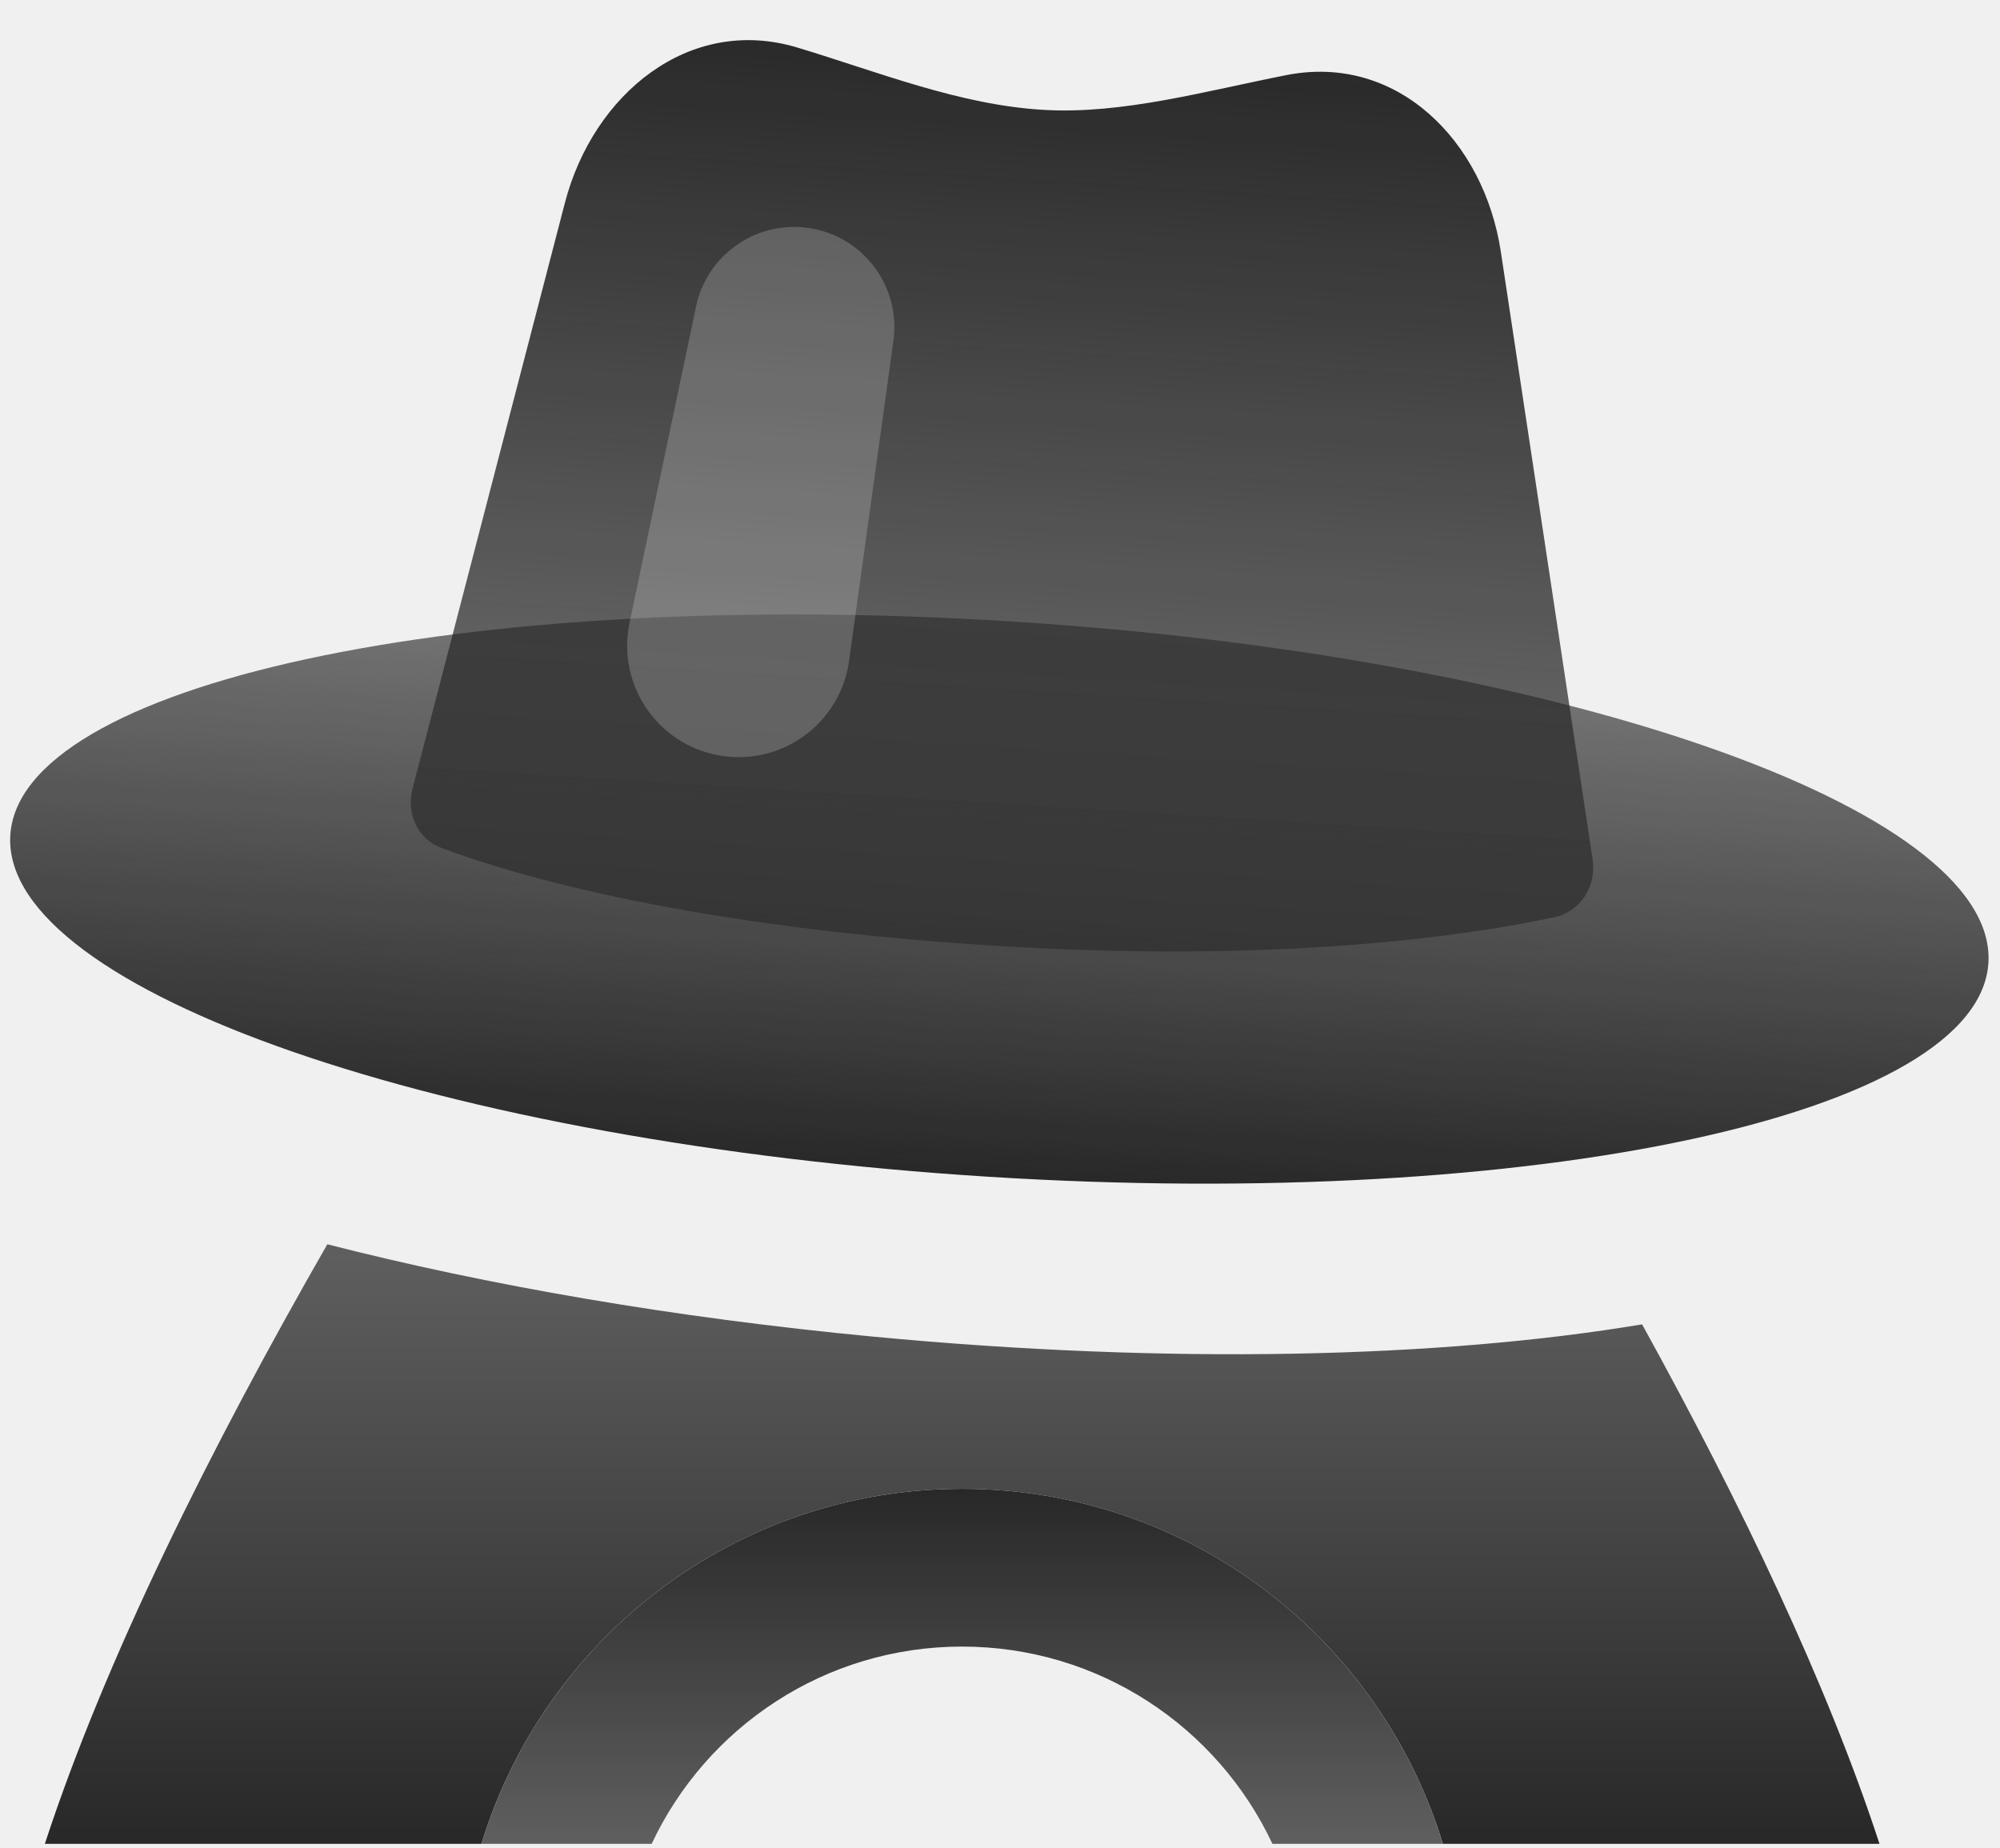
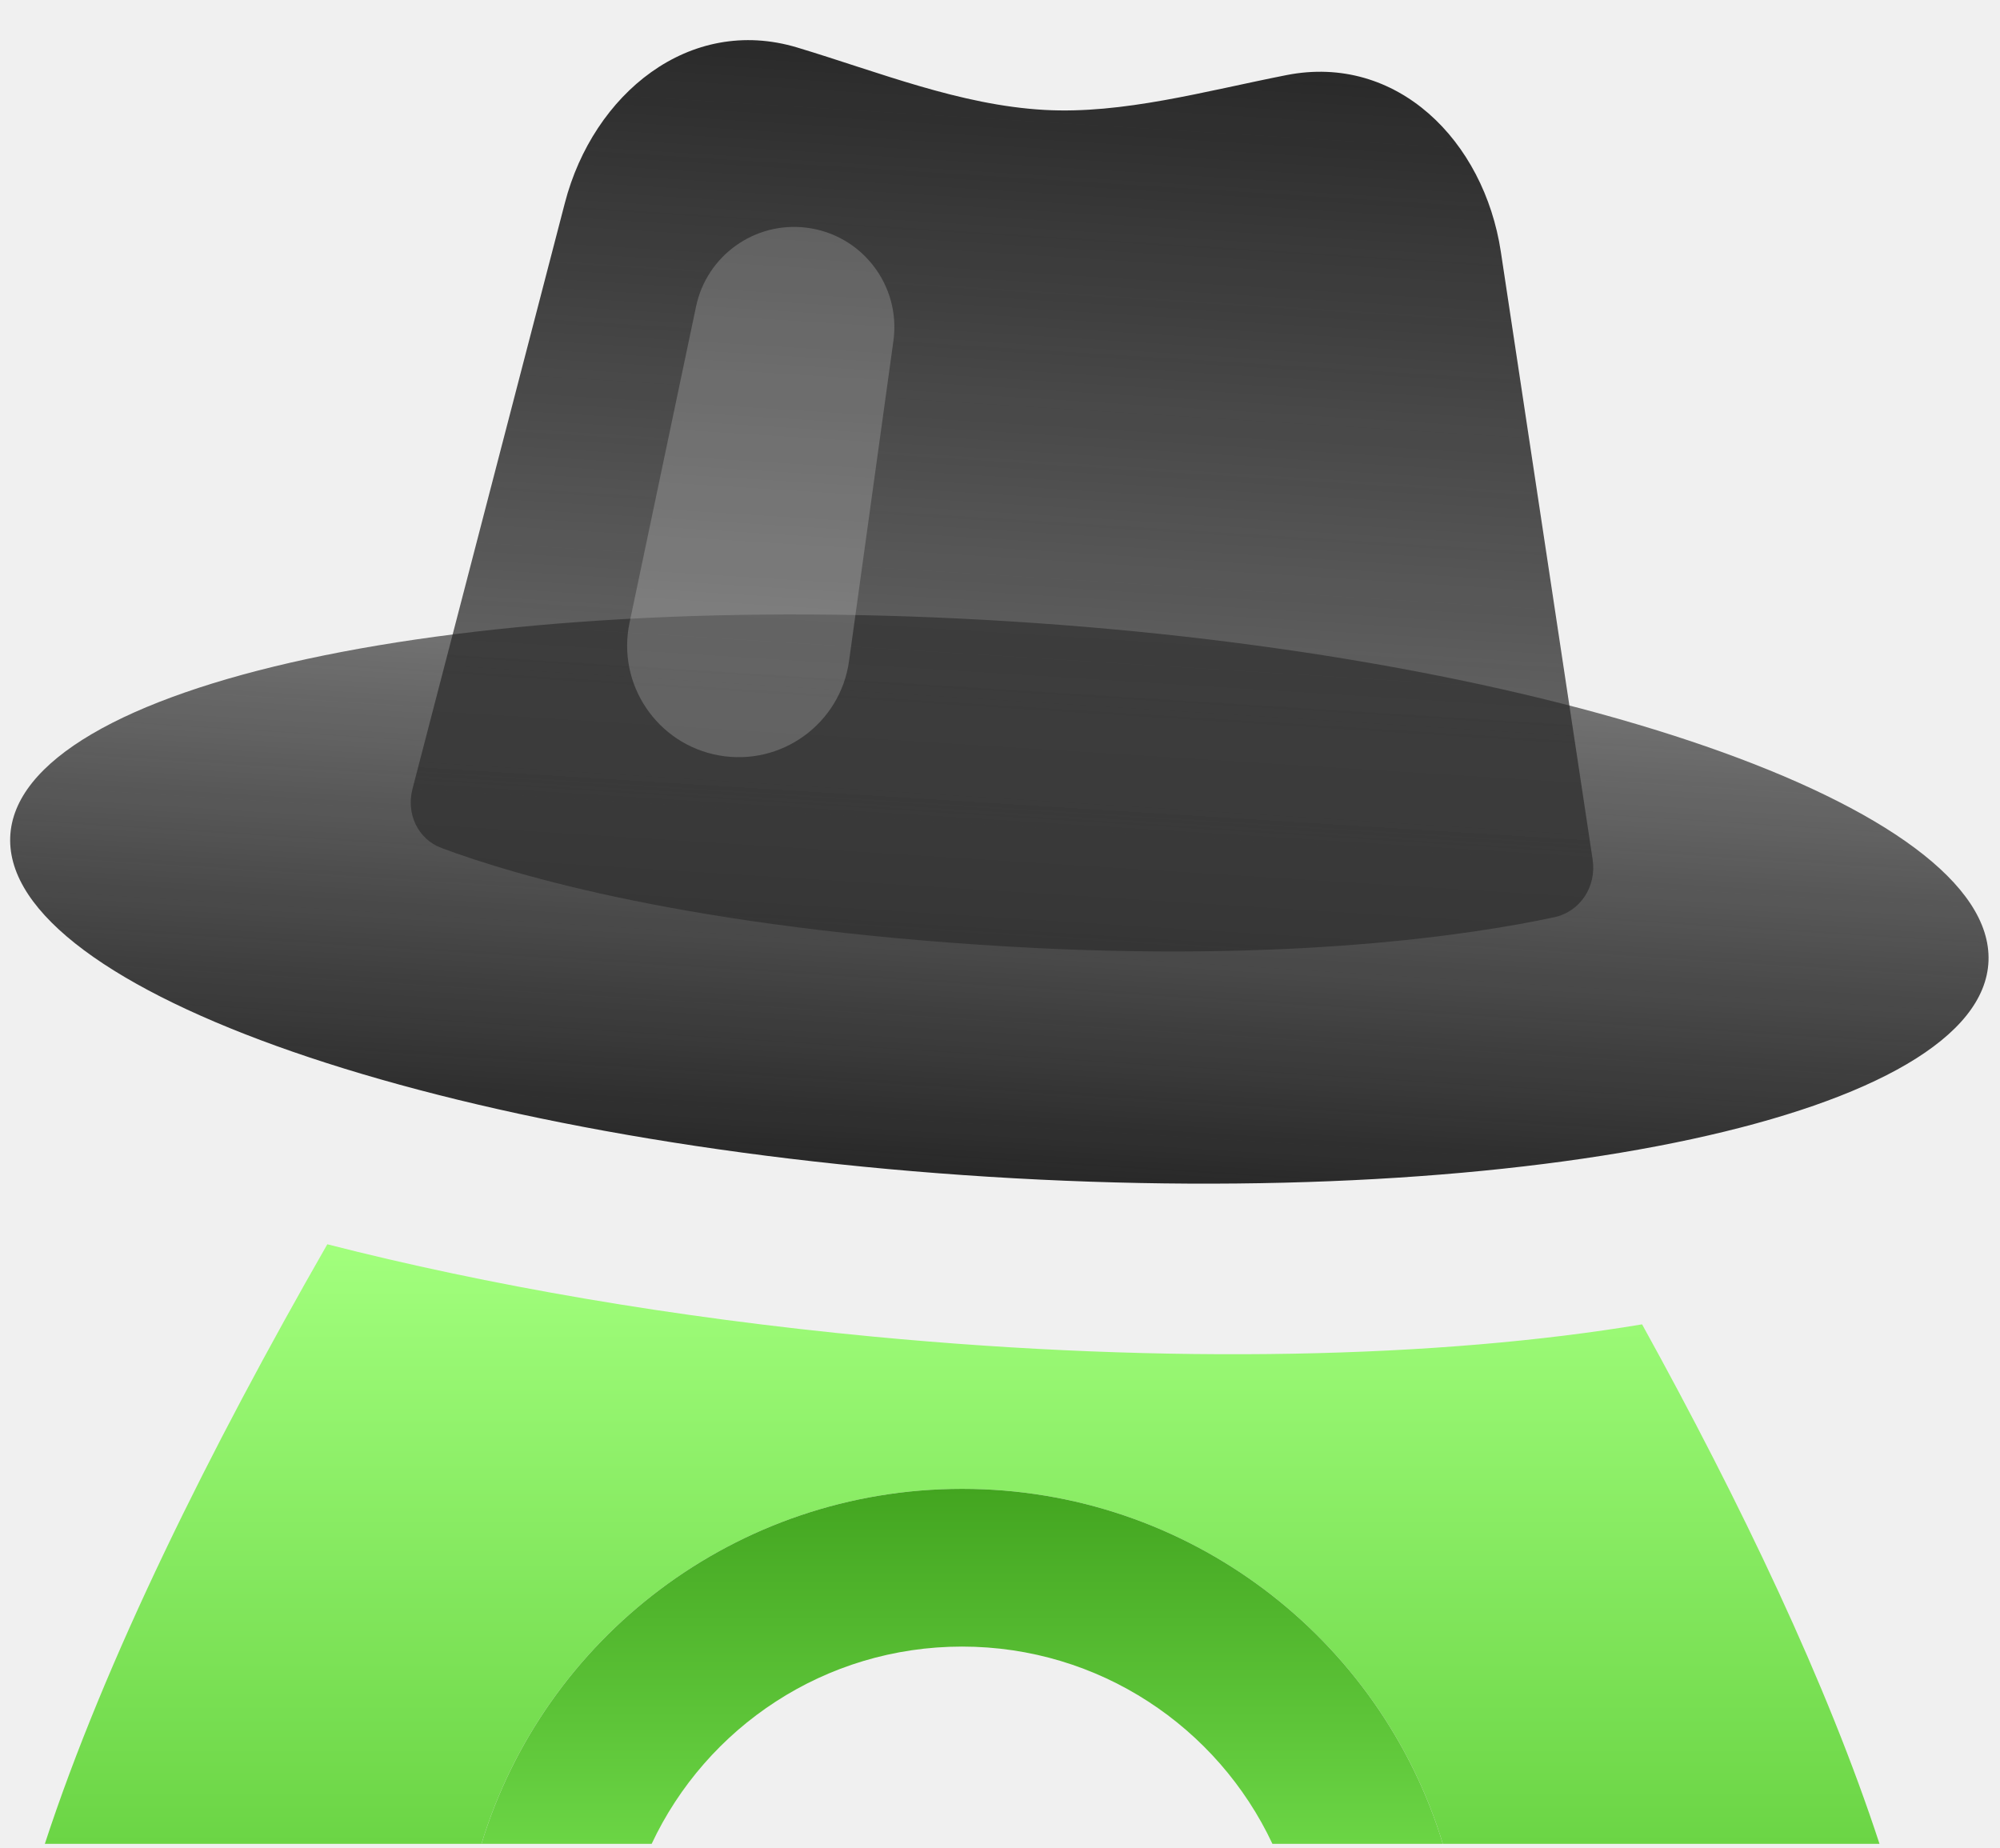
<svg xmlns="http://www.w3.org/2000/svg" width="499" height="461" viewBox="0 0 499 461" fill="none">
-   <path d="M81.665 310.448C52.3 361.692 26.178 414.207 11.188 460.041H120.133C135.717 408.783 183.515 371.468 240.062 371.468C296.61 371.468 344.408 408.783 359.992 460.041H468.936C455.888 420.149 434.409 375.196 409.699 330.425C359.469 338.836 291.835 340.515 217.877 333.49C168.065 328.758 121.57 320.666 81.665 310.448Z" fill="url(#paint0_linear_859_21475)" />
-   <path d="M120.133 460.041C135.717 408.783 183.515 371.469 240.062 371.469C296.61 371.469 344.408 408.783 359.992 460.041H317.473C303.826 430.96 274.28 410.822 240.031 410.822C205.782 410.822 176.236 430.96 162.588 460.041H120.133Z" fill="url(#paint1_linear_859_21475)" />
-   <ellipse cx="247.274" cy="69.342" rx="247.274" ry="69.342" transform="matrix(0.998052 0.0623943 -0.0367239 0.999325 5.09375 139.592)" fill="url(#paint2_linear_859_21475)" />
-   <path d="M140.936 50.633C148.014 23.415 172.006 3.739 198.93 11.861C219.374 18.028 239.532 26.242 260.567 27.422C280.158 28.52 300.599 22.752 320.972 18.738C348.515 13.311 370.269 35.073 374.462 62.83L397.363 214.437C398.372 221.119 394.35 227.448 387.742 228.861C367.857 233.113 322.077 240.268 251.773 236.175C172.644 231.567 128.397 218.403 110.171 211.578C104.204 209.343 101.313 202.995 102.917 196.828L140.936 50.633Z" fill="url(#paint3_linear_859_21475)" />
+   <path fill-rule="evenodd" clip-rule="evenodd" d="M81.665 310.447C52.3 361.691 26.178 414.206 11.188 460.04H120.133C135.717 408.783 183.515 371.468 240.062 371.468C296.61 371.468 344.408 408.783 359.992 460.04H468.936C455.888 420.149 434.409 375.196 409.699 330.425C359.469 338.836 291.835 340.515 217.877 333.489C168.065 328.758 121.57 320.666 81.665 310.447Z" fill="url(#paint0_linear_859_17311)" />
+   <path fill-rule="evenodd" clip-rule="evenodd" d="M120.133 460.041C135.717 408.783 183.515 371.469 240.062 371.469C296.61 371.469 344.408 408.783 359.992 460.041H317.473C303.826 430.96 274.28 410.822 240.031 410.822C205.782 410.822 176.236 430.96 162.588 460.041H120.133Z" fill="url(#paint1_linear_859_17311)" />
+   <ellipse cx="247.274" cy="69.342" rx="247.274" ry="69.342" transform="matrix(0.998052 0.0623943 -0.0367239 0.999325 5.09375 139.592)" fill="url(#paint2_linear_859_17311)" />
+   <path d="M140.936 50.633C148.014 23.415 172.006 3.739 198.93 11.861C219.374 18.028 239.532 26.242 260.567 27.422C280.158 28.52 300.599 22.752 320.972 18.738C348.515 13.311 370.269 35.073 374.462 62.83L397.363 214.437C398.372 221.119 394.35 227.448 387.742 228.861C367.857 233.113 322.077 240.268 251.773 236.175C172.644 231.567 128.397 218.403 110.171 211.578C104.204 209.343 101.313 202.995 102.917 196.828L140.936 50.633Z" fill="url(#paint3_linear_859_17311)" />
  <path opacity="0.2" d="M173.666 76.476C176.335 63.785 188.264 55.24 201.139 56.797C215.019 58.475 224.827 71.207 222.907 85.056L211.839 164.915C209.67 180.565 194.917 191.268 179.367 188.472C163.933 185.697 153.843 170.718 157.071 155.372L173.666 76.476Z" fill="white" />
  <defs>
-     <linearGradient id="paint0_linear_859_21475" x1="240.062" y1="310.448" x2="240.062" y2="460.041" gradientUnits="userSpaceOnUse">
-       <stop stop-color="#5F5F5F" />
-       <stop offset="1" stop-color="#282828" />
+     <linearGradient id="paint0_linear_859_17311" x1="240.062" y1="310.447" x2="240.062" y2="460.04" gradientUnits="userSpaceOnUse">
+       <stop stop-color="#A2FF7D" />
+       <stop offset="1" stop-color="#6BD545" />
    </linearGradient>
-     <linearGradient id="paint1_linear_859_21475" x1="240.062" y1="371.469" x2="240.062" y2="460.041" gradientUnits="userSpaceOnUse">
-       <stop stop-color="#282828" />
-       <stop offset="1" stop-color="#5F5F5F" />
+     <linearGradient id="paint1_linear_859_17311" x1="240.062" y1="371.469" x2="240.062" y2="460.041" gradientUnits="userSpaceOnUse">
+       <stop stop-color="#43A520" />
+       <stop offset="1" stop-color="#6BD545" />
    </linearGradient>
-     <linearGradient id="paint2_linear_859_21475" x1="247.274" y1="0" x2="247.274" y2="138.684" gradientUnits="userSpaceOnUse">
+     <linearGradient id="paint2_linear_859_17311" x1="247.274" y1="0" x2="247.274" y2="138.684" gradientUnits="userSpaceOnUse">
      <stop stop-color="#282828" stop-opacity="0.6" />
      <stop offset="1" stop-color="#282828" />
    </linearGradient>
-     <linearGradient id="paint3_linear_859_21475" x1="262.613" y1="9.344" x2="248.445" y2="235.975" gradientUnits="userSpaceOnUse">
+     <linearGradient id="paint3_linear_859_17311" x1="262.613" y1="9.344" x2="248.445" y2="235.975" gradientUnits="userSpaceOnUse">
      <stop stop-color="#282828" />
      <stop offset="1" stop-color="#282828" stop-opacity="0.6" />
    </linearGradient>
  </defs>
</svg>
